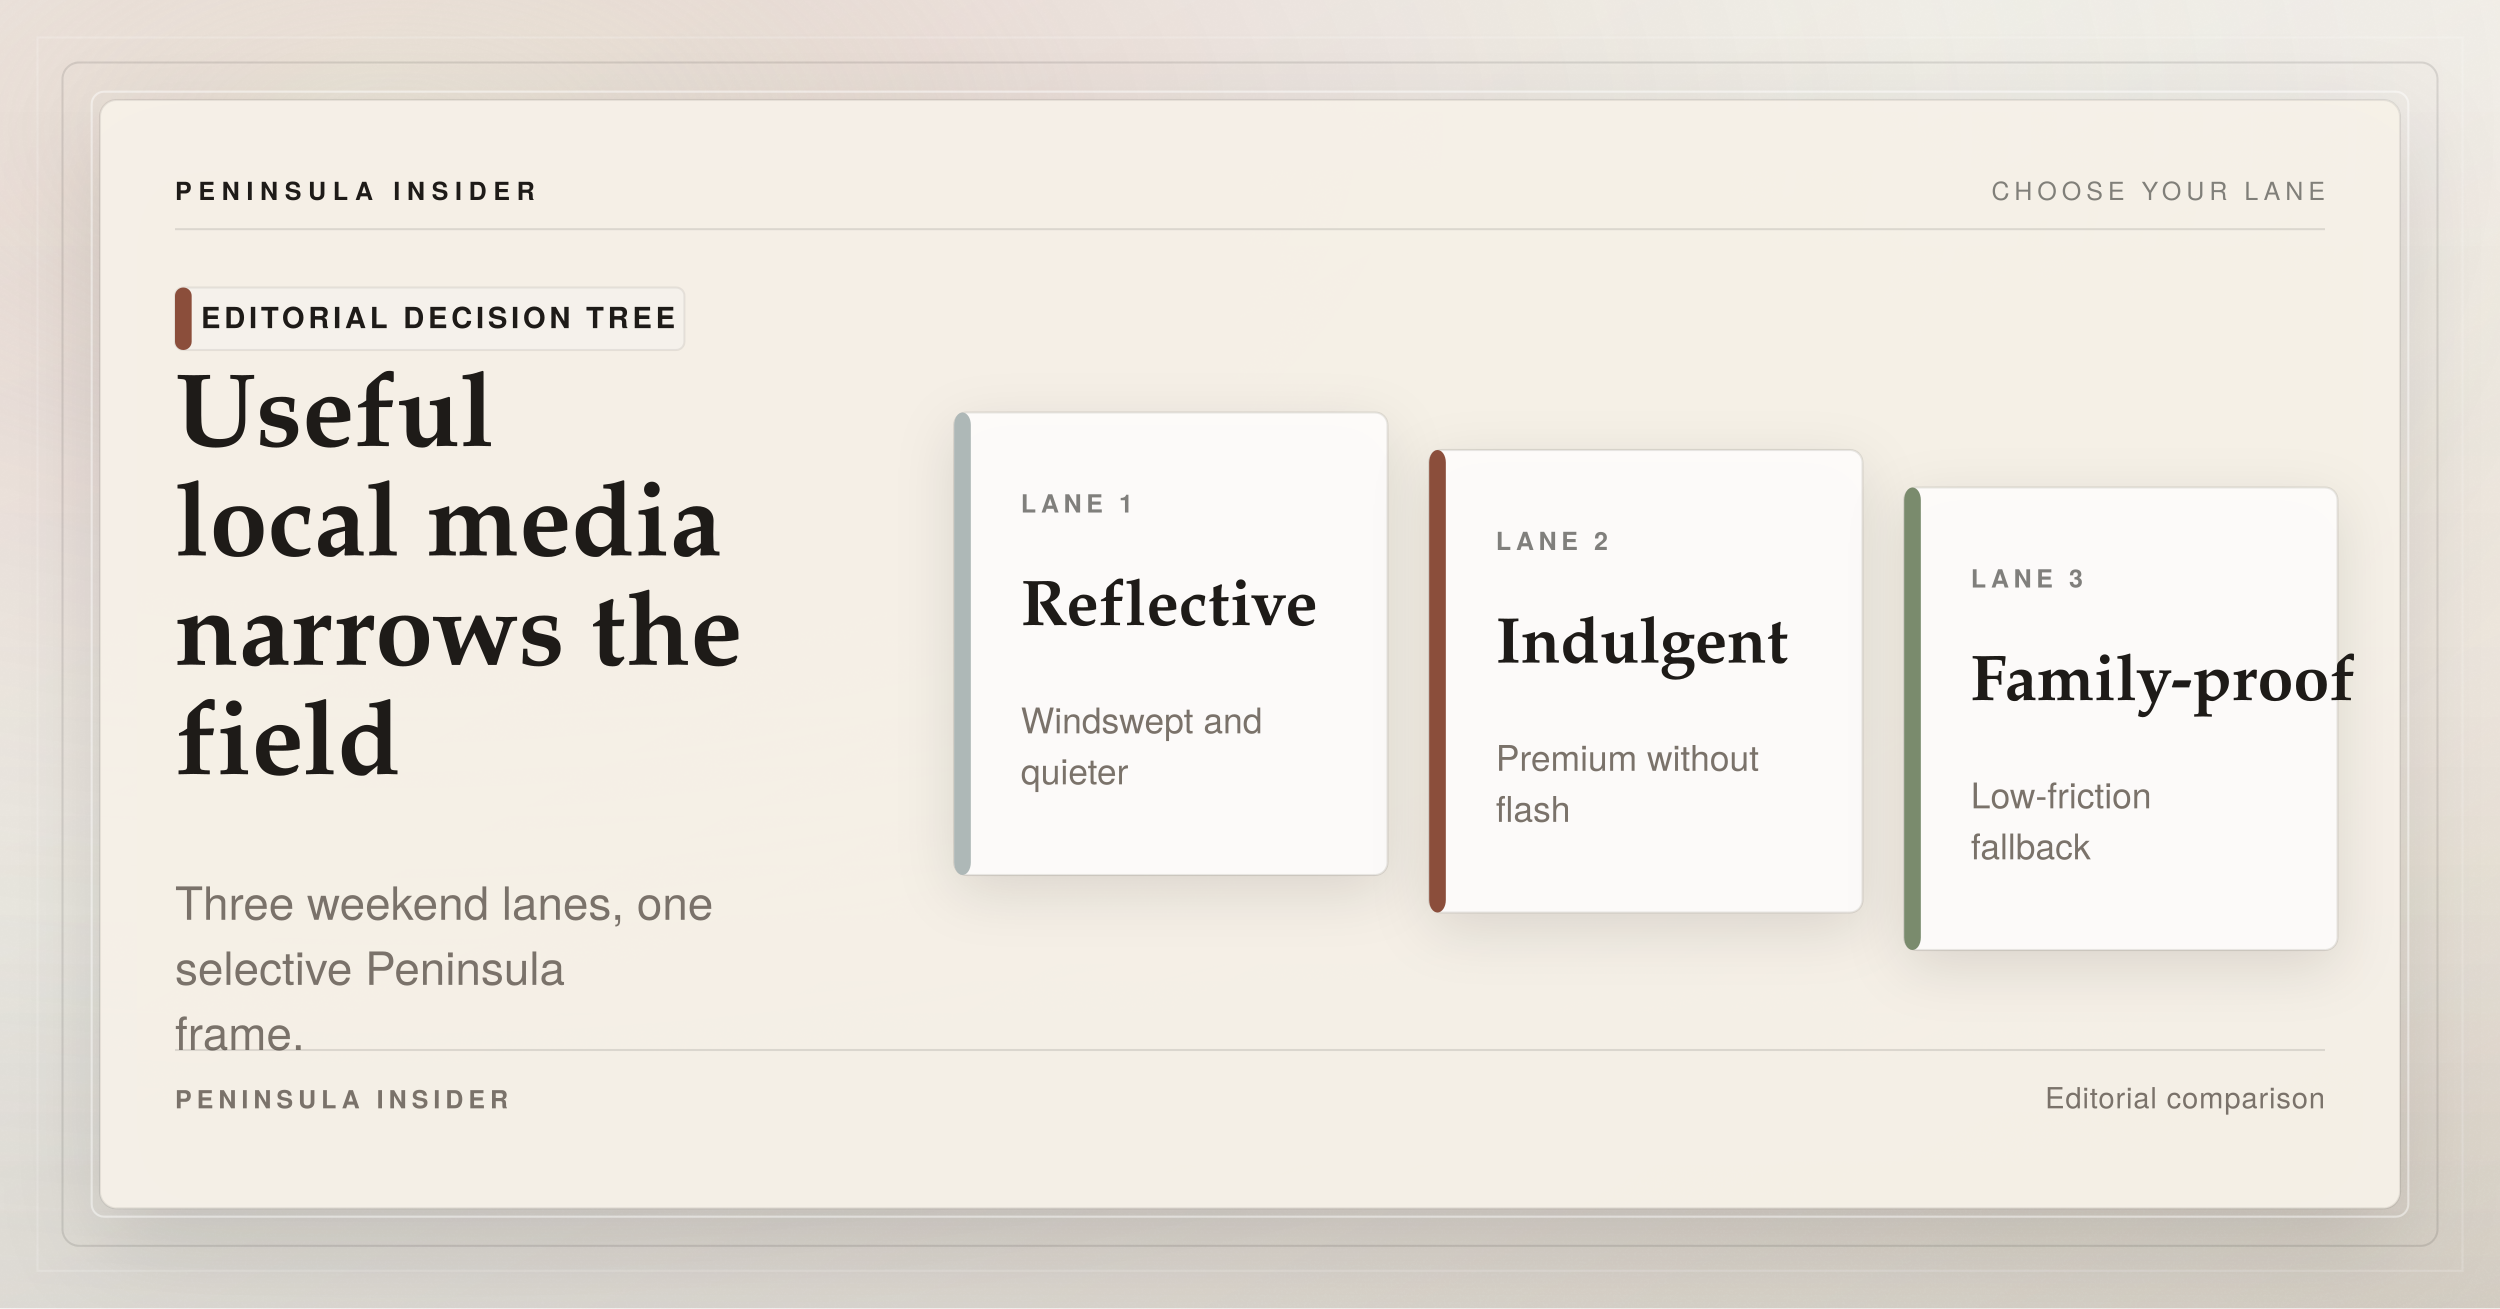
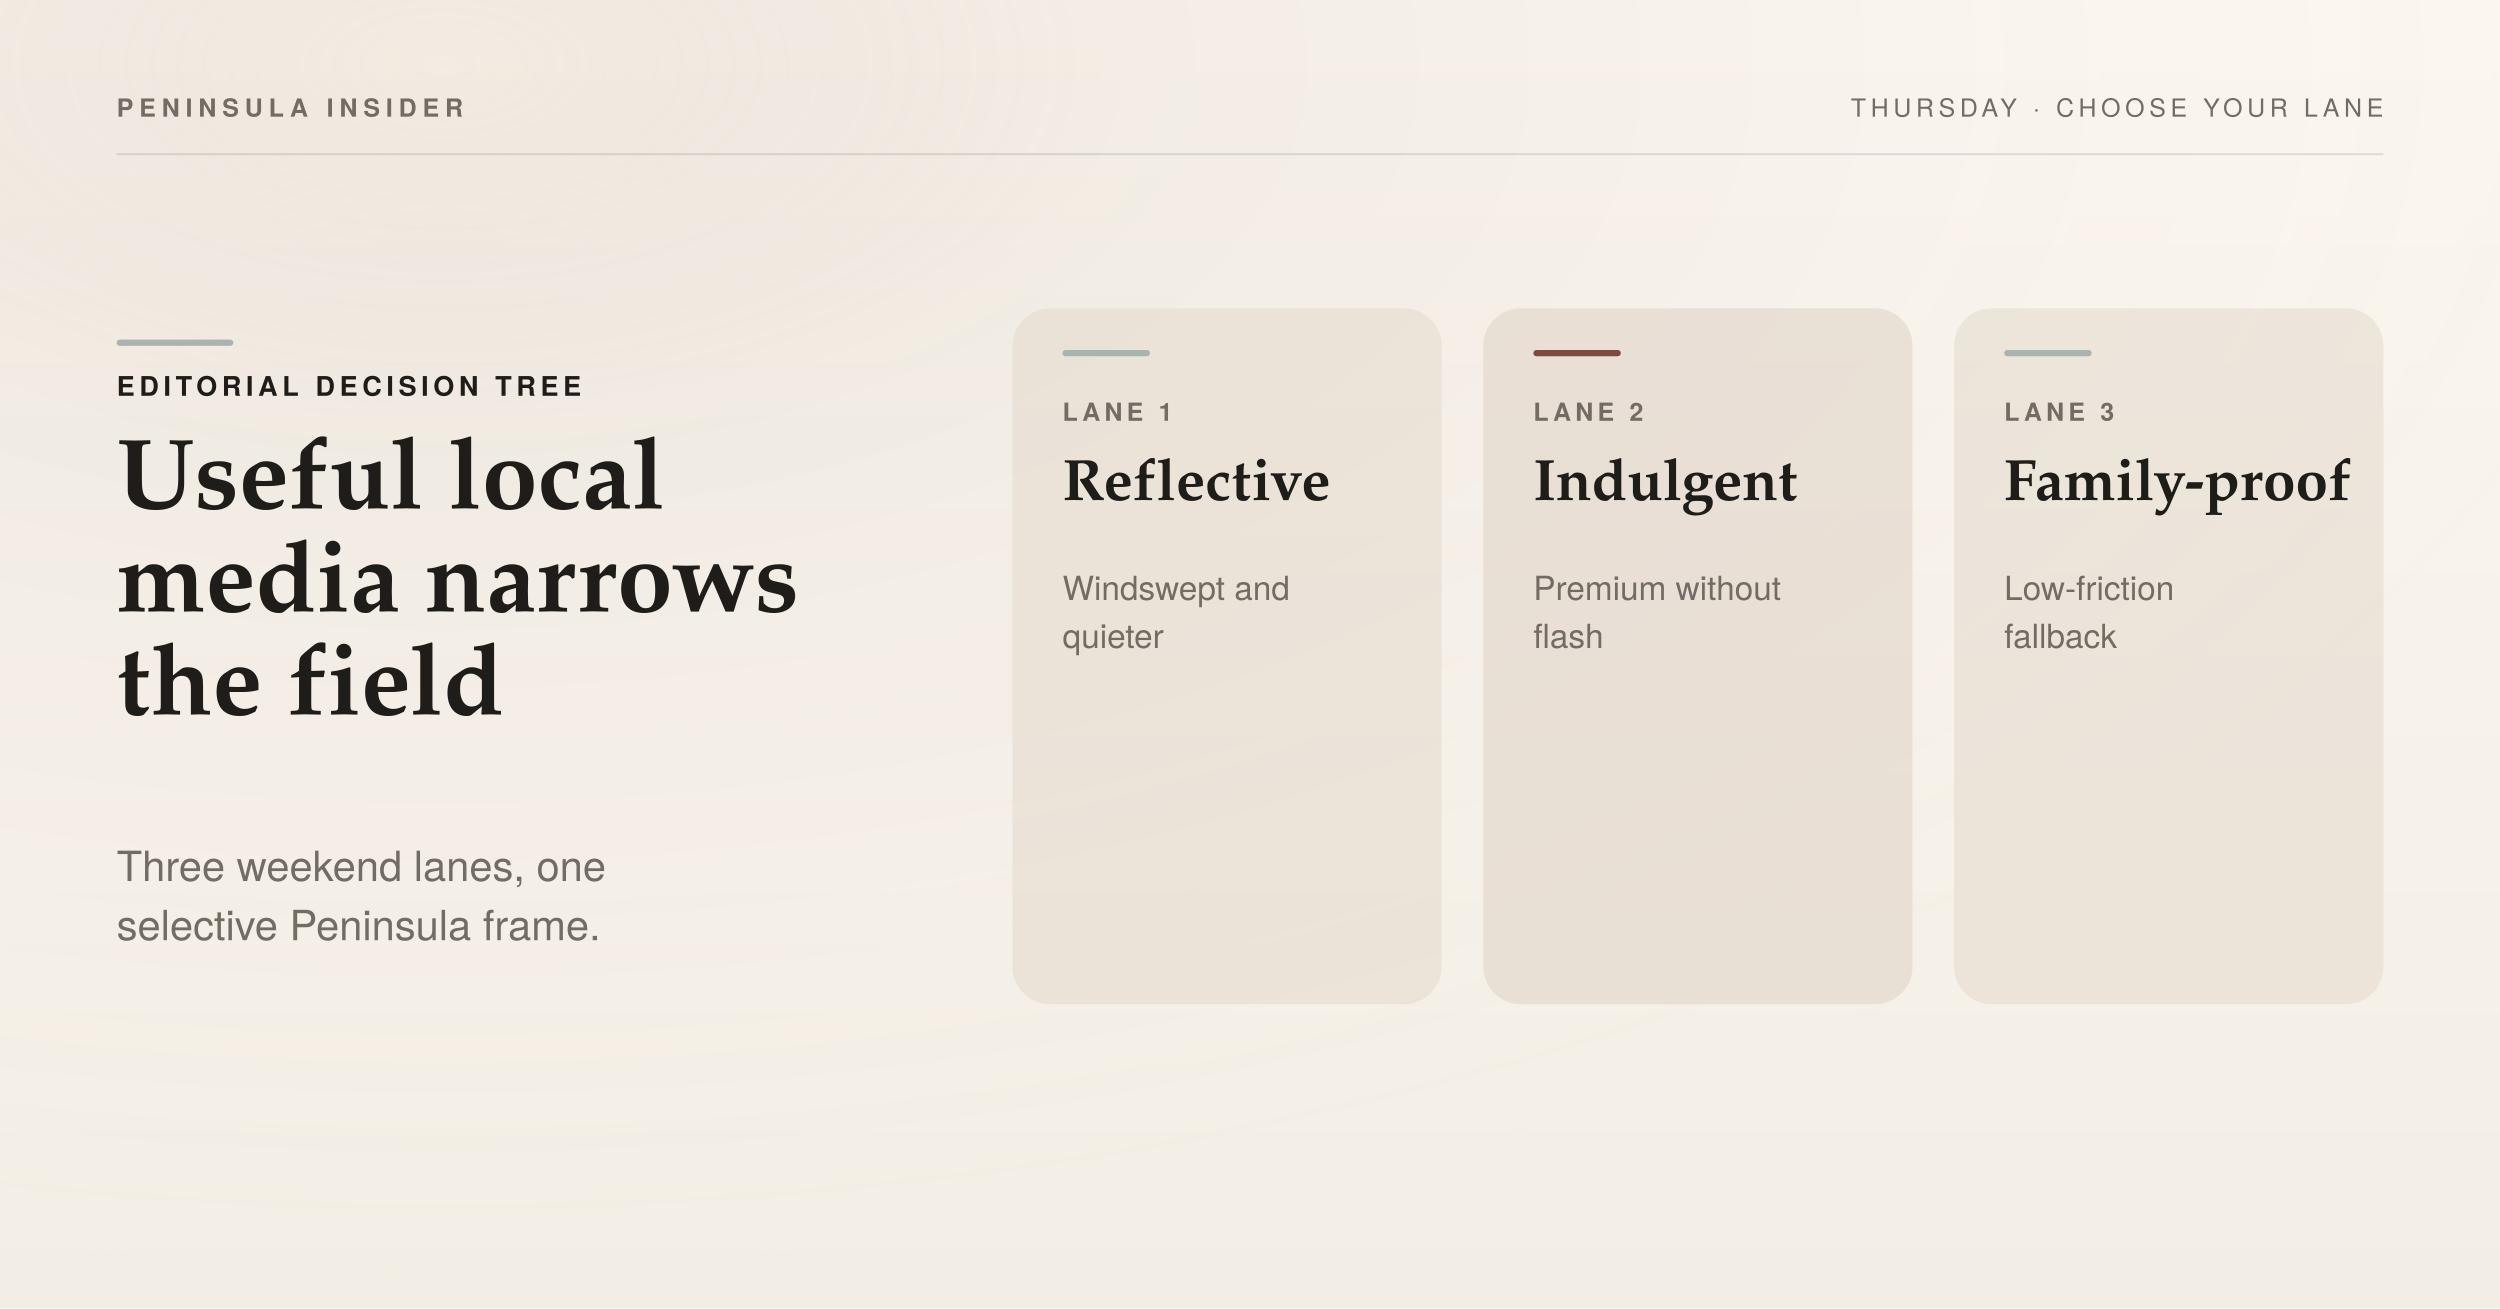
<svg xmlns="http://www.w3.org/2000/svg" width="1200" height="628" viewBox="0 0 1200 628">
  <defs>
-     <linearGradient id="pi-social-2026-04-20-thu-weekend-moods-li-191x1-summary-v01-paper-gradient" x1="0" x2="1" y1="0" y2="1">
-       <stop offset="0%" stop-color="#FDFCFA" />
-       <stop offset="48%" stop-color="#F5F1EB" />
-       <stop offset="100%" stop-color="#E8E0D5" />
+     <linearGradient id="pi-social-2026-04-20-thu-weekend-moods-li-191x1-summary-v01-paper" x1="0" x2="0" y1="0" y2="1">
+       <stop offset="0%" stop-color="#FBF7F0" />
+       <stop offset="100%" stop-color="#F3EEE5" />
    </linearGradient>
-     <linearGradient id="pi-social-2026-04-20-thu-weekend-moods-li-191x1-summary-v01-soft-vignette" x1="0" x2="0" y1="0" y2="1">
-       <stop offset="0%" stop-color="#FFFFFF" stop-opacity="0.03" />
-       <stop offset="52%" stop-color="#C9B99A" stop-opacity="0.05" />
-       <stop offset="100%" stop-color="#151714" stop-opacity="0.1" />
+     <radialGradient id="pi-social-2026-04-20-thu-weekend-moods-li-191x1-summary-v01-wash" cx="18%" cy="5%" r="94%">
+       <stop offset="0%" stop-color="#C6B29A" stop-opacity="0.16" />
+       <stop offset="28%" stop-color="#7D4A3E" stop-opacity="0.06" />
+       <stop offset="100%" stop-color="#FFFFFF" stop-opacity="0" />
+     </radialGradient>
+     <linearGradient id="pi-social-2026-04-20-thu-weekend-moods-li-191x1-summary-v01-overlay-bottom" x1="0" x2="0" y1="0" y2="1">
+       <stop offset="0%" stop-color="#000000" stop-opacity="0.02" />
+       <stop offset="100%" stop-color="#000000" stop-opacity="0.18" />
    </linearGradient>
-     <linearGradient id="pi-social-2026-04-20-thu-weekend-moods-li-191x1-summary-v01-image-bottom" x1="0" x2="0" y1="0" y2="1">
-       <stop offset="0%" stop-color="#0F120F" stop-opacity="0.02" />
-       <stop offset="44%" stop-color="#0F120F" stop-opacity="0.08" />
-       <stop offset="100%" stop-color="#0F120F" stop-opacity="0.76" />
+     <linearGradient id="pi-social-2026-04-20-thu-weekend-moods-li-191x1-summary-v01-overlay-side" x1="0" x2="1" y1="0" y2="0">
+       <stop offset="0%" stop-color="#000000" stop-opacity="0.16" />
+       <stop offset="42%" stop-color="#000000" stop-opacity="0.05" />
+       <stop offset="100%" stop-color="#000000" stop-opacity="0" />
    </linearGradient>
-     <linearGradient id="pi-social-2026-04-20-thu-weekend-moods-li-191x1-summary-v01-image-side" x1="0" x2="1" y1="0" y2="0">
-       <stop offset="0%" stop-color="#0F120F" stop-opacity="0.78" />
-       <stop offset="34%" stop-color="#0F120F" stop-opacity="0.28" />
-       <stop offset="100%" stop-color="#0F120F" stop-opacity="0.04" />
-     </linearGradient>
-     <radialGradient id="pi-social-2026-04-20-thu-weekend-moods-li-191x1-summary-v01-pinot-glow" cx="16%" cy="10%" r="92%">
-       <stop offset="0%" stop-color="#C9B99A" stop-opacity="0.34" />
-       <stop offset="30%" stop-color="#8B4E3B" stop-opacity="0.14" />
-       <stop offset="68%" stop-color="#7A8B6D" stop-opacity="0.06" />
-       <stop offset="100%" stop-color="#000000" stop-opacity="0" />
-     </radialGradient>
-     <filter id="pi-social-2026-04-20-thu-weekend-moods-li-191x1-summary-v01-paper-shadow" x="-20%" y="-20%" width="140%" height="140%">
-       <feDropShadow dx="0" dy="16" stdDeviation="24" flood-color="#121411" flood-opacity="0.14" />
-     </filter>
-     <filter id="pi-social-2026-04-20-thu-weekend-moods-li-191x1-summary-v01-card-shadow" x="-20%" y="-20%" width="140%" height="140%">
-       <feDropShadow dx="0" dy="8" stdDeviation="14" flood-color="#171916" flood-opacity="0.12" />
-     </filter>
-     <filter id="pi-social-2026-04-20-thu-weekend-moods-li-191x1-summary-v01-grain" x="0" y="0" width="100%" height="100%">
-       <feTurbulence type="fractalNoise" baseFrequency="0.82" numOctaves="2" stitchTiles="stitch" result="noise" />
-       <feColorMatrix type="saturate" values="0" />
-       <feComponentTransfer>
-         <feFuncA type="table" tableValues="0 0.018" />
-       </feComponentTransfer>
-     </filter>
-     <clipPath id="pi-social-2026-04-20-thu-weekend-moods-li-191x1-summary-v01-frame-clip">
-       <rect x="30" y="30" width="1140" height="568" rx="8" />
-     </clipPath>
  </defs>
-   <rect width="1200" height="628" fill="url(#pi-social-2026-04-20-thu-weekend-moods-li-191x1-summary-v01-paper-gradient)" />
-   <rect width="1200" height="628" fill="url(#pi-social-2026-04-20-thu-weekend-moods-li-191x1-summary-v01-pinot-glow)" />
-   <rect width="1200" height="628" fill="url(#pi-social-2026-04-20-thu-weekend-moods-li-191x1-summary-v01-soft-vignette)" />
-   <rect x="18" y="18" width="1164" height="592" fill="none" stroke="rgba(255,255,255,0.18)" />
-   <rect width="1200" height="628" filter="url(#pi-social-2026-04-20-thu-weekend-moods-li-191x1-summary-v01-grain)" opacity="0.92" />
-   <rect x="48" y="48" width="1104" height="532" rx="8" fill="rgba(246,241,232,0.94)" stroke="rgba(31,32,28,0.08)" filter="url(#pi-social-2026-04-20-thu-weekend-moods-li-191x1-summary-v01-paper-shadow)" />
+   <rect width="1200" height="628" fill="url(#pi-social-2026-04-20-thu-weekend-moods-li-191x1-summary-v01-paper)" />
+   <rect width="1200" height="628" fill="url(#pi-social-2026-04-20-thu-weekend-moods-li-191x1-summary-v01-wash)" />
  <g>
-     <line x1="84" y1="110" x2="1116" y2="110" stroke="rgba(31,32,28,0.12)" stroke-width="1" />
-     <text x="84" y="96" font-family="Outfit, 'Helvetica Neue', 'Avenir Next', Avenir, 'Gill Sans', sans-serif" font-size="12" font-weight="600" letter-spacing="3.2" fill="#1E1B18">PENINSULA INSIDER</text>
-     <text x="1116" y="96" text-anchor="end" font-family="Outfit, 'Helvetica Neue', 'Avenir Next', Avenir, 'Gill Sans', sans-serif" font-size="12" font-weight="500" letter-spacing="2.4" fill="rgba(31,32,28,0.54)">CHOOSE YOUR LANE</text>
+     <text x="56" y="56" font-family="Outfit, 'Helvetica Neue', 'Avenir Next', Avenir, 'Segoe UI', sans-serif" font-size="12" font-weight="600" letter-spacing="2.8" fill="#736C64">PENINSULA INSIDER</text>
+     <text x="1144" y="56" text-anchor="end" font-family="Outfit, 'Helvetica Neue', 'Avenir Next', Avenir, 'Segoe UI', sans-serif" font-size="12" font-weight="500" letter-spacing="2.2" fill="#736C64">THURSDAY · CHOOSE YOUR LANE</text>
+     <line x1="56" y1="74" x2="1144" y2="74" stroke="rgba(31,29,26,0.12)" stroke-width="1" />
  </g>
-   <g transform="translate(84 138)">
-     <rect width="244.52" height="30" rx="4" fill="rgba(245,241,235,0.94)" stroke="rgba(31,32,28,0.08)" />
-     <rect width="8" height="30" rx="4" fill="#8B4E3B" />
-     <text x="126.26" y="19.5" text-anchor="middle" font-family="Outfit, 'Helvetica Neue', 'Avenir Next', Avenir, 'Gill Sans', sans-serif" font-size="14" font-weight="600" letter-spacing="1.8" fill="#1E1B18">EDITORIAL DECISION TREE</text>
+   <g>
+     <rect x="56" y="163" width="56" height="3" rx="1.5" fill="#A9B3B0" />
+     <text x="56" y="190" font-family="Outfit, 'Helvetica Neue', 'Avenir Next', Avenir, 'Segoe UI', sans-serif" font-size="13" font-weight="600" letter-spacing="2.2" fill="#1F1D1A">EDITORIAL DECISION TREE</text>
  </g>
-   <text x="84" y="214" font-family="Cormorant Garamond, Baskerville, 'Baskerville Old Face', 'Iowan Old Style', 'Palatino Linotype', 'Book Antiqua', Georgia, serif" font-size="50" font-weight="700" letter-spacing="0" fill="#1E1B18" text-anchor="start">
-     <tspan x="84" dy="0">Useful</tspan>
-     <tspan x="84" dy="52.5">local media</tspan>
-     <tspan x="84" dy="52.5">narrows the</tspan>
-     <tspan x="84" dy="52.5">field</tspan>
+   <text x="56" y="244" font-family="Cormorant Garamond, Baskerville, 'Baskerville Old Face', 'Iowan Old Style', 'Palatino Linotype', 'Book Antiqua', Georgia, serif" font-size="48" font-weight="700" letter-spacing="0" fill="#1F1D1A">
+     <tspan x="56" dy="0">Useful local</tspan>
+     <tspan x="56" dy="49.44">media narrows</tspan>
+     <tspan x="56" dy="49.44">the field</tspan>
  </text>
-   <text x="84" y="441.5" font-family="Outfit, 'Helvetica Neue', 'Avenir Next', Avenir, 'Segoe UI', sans-serif" font-size="22" font-weight="500" letter-spacing="0" fill="#7A726A" text-anchor="start">
-     <tspan x="84" dy="0">Three weekend lanes, one</tspan>
-     <tspan x="84" dy="31.24">selective Peninsula</tspan>
-     <tspan x="84" dy="31.24">frame.</tspan>
+   <text x="56" y="422.88" font-family="Outfit, 'Helvetica Neue', 'Avenir Next', Avenir, 'Segoe UI', sans-serif" font-size="20" font-weight="400" letter-spacing="0" fill="#736C64">
+     <tspan x="56" dy="0">Three weekend lanes, one</tspan>
+     <tspan x="56" dy="28.4">selective Peninsula frame.</tspan>
  </text>
  <g>
-     <rect x="458" y="198" width="208" height="222" rx="6" fill="rgba(253,252,250,0.96)" stroke="rgba(31,32,28,0.1)" filter="url(#pi-social-2026-04-20-thu-weekend-moods-li-191x1-summary-v01-card-shadow)" />
-     <rect x="458" y="198" width="8" height="222" rx="6" fill="#AEB8B7" />
-     <text x="490" y="246" font-family="Outfit, 'Helvetica Neue', 'Avenir Next', Avenir, 'Gill Sans', sans-serif" font-size="12" font-weight="600" letter-spacing="2.2" fill="rgba(31,32,28,0.56)">LANE 1</text>
-     <text x="490" y="300" font-family="Cormorant Garamond, Baskerville, 'Baskerville Old Face', 'Iowan Old Style', 'Palatino Linotype', 'Book Antiqua', Georgia, serif" font-size="31" font-weight="700" letter-spacing="0" fill="#1E1B18" text-anchor="start">
-       <tspan x="490" dy="0">Reflective</tspan>
+     <rect x="486" y="148" width="206" height="334" rx="18" fill="rgba(228,218,206,0.56)" />
+     <rect x="510" y="168" width="42" height="3" rx="1.5" fill="#A9B3B0" />
+     <text x="510" y="202" font-family="Outfit, 'Helvetica Neue', 'Avenir Next', Avenir, 'Segoe UI', sans-serif" font-size="12" font-weight="600" letter-spacing="2" fill="#736C64">LANE 1</text>
+     <text x="510" y="240" font-family="Cormorant Garamond, Baskerville, 'Baskerville Old Face', 'Iowan Old Style', 'Palatino Linotype', 'Book Antiqua', Georgia, serif" font-size="28" font-weight="700" letter-spacing="0" fill="#1F1D1A">
+       <tspan x="510" dy="0">Reflective</tspan>
    </text>
-     <text x="490" y="352" font-family="Outfit, 'Helvetica Neue', 'Avenir Next', Avenir, 'Segoe UI', sans-serif" font-size="17" font-weight="400" letter-spacing="0" fill="#7A726A" text-anchor="start">
-       <tspan x="490" dy="0">Windswept and</tspan>
-       <tspan x="490" dy="24.48">quieter</tspan>
+     <text x="510" y="288" font-family="Outfit, 'Helvetica Neue', 'Avenir Next', Avenir, 'Segoe UI', sans-serif" font-size="16" font-weight="400" letter-spacing="0" fill="#736C64">
+       <tspan x="510" dy="0">Windswept and</tspan>
+       <tspan x="510" dy="23.04">quieter</tspan>
    </text>
  </g>
  <g>
-     <rect x="686" y="216" width="208" height="222" rx="6" fill="rgba(253,252,250,0.96)" stroke="rgba(31,32,28,0.1)" filter="url(#pi-social-2026-04-20-thu-weekend-moods-li-191x1-summary-v01-card-shadow)" />
-     <rect x="686" y="216" width="8" height="222" rx="6" fill="#8B4E3B" />
-     <text x="718" y="264" font-family="Outfit, 'Helvetica Neue', 'Avenir Next', Avenir, 'Gill Sans', sans-serif" font-size="12" font-weight="600" letter-spacing="2.2" fill="rgba(31,32,28,0.56)">LANE 2</text>
-     <text x="718" y="318" font-family="Cormorant Garamond, Baskerville, 'Baskerville Old Face', 'Iowan Old Style', 'Palatino Linotype', 'Book Antiqua', Georgia, serif" font-size="31" font-weight="700" letter-spacing="0" fill="#1E1B18" text-anchor="start">
-       <tspan x="718" dy="0">Indulgent</tspan>
+     <rect x="712" y="148" width="206" height="334" rx="18" fill="rgba(228,218,206,0.74)" />
+     <rect x="736" y="168" width="42" height="3" rx="1.5" fill="#7D4A3E" />
+     <text x="736" y="202" font-family="Outfit, 'Helvetica Neue', 'Avenir Next', Avenir, 'Segoe UI', sans-serif" font-size="12" font-weight="600" letter-spacing="2" fill="#736C64">LANE 2</text>
+     <text x="736" y="240" font-family="Cormorant Garamond, Baskerville, 'Baskerville Old Face', 'Iowan Old Style', 'Palatino Linotype', 'Book Antiqua', Georgia, serif" font-size="28" font-weight="700" letter-spacing="0" fill="#1F1D1A">
+       <tspan x="736" dy="0">Indulgent</tspan>
    </text>
-     <text x="718" y="370" font-family="Outfit, 'Helvetica Neue', 'Avenir Next', Avenir, 'Segoe UI', sans-serif" font-size="17" font-weight="400" letter-spacing="0" fill="#7A726A" text-anchor="start">
-       <tspan x="718" dy="0">Premium without</tspan>
-       <tspan x="718" dy="24.48">flash</tspan>
+     <text x="736" y="288" font-family="Outfit, 'Helvetica Neue', 'Avenir Next', Avenir, 'Segoe UI', sans-serif" font-size="16" font-weight="400" letter-spacing="0" fill="#736C64">
+       <tspan x="736" dy="0">Premium without</tspan>
+       <tspan x="736" dy="23.04">flash</tspan>
    </text>
  </g>
  <g>
-     <rect x="914" y="234" width="208" height="222" rx="6" fill="rgba(253,252,250,0.96)" stroke="rgba(31,32,28,0.1)" filter="url(#pi-social-2026-04-20-thu-weekend-moods-li-191x1-summary-v01-card-shadow)" />
-     <rect x="914" y="234" width="8" height="222" rx="6" fill="#7A8B6D" />
-     <text x="946" y="282" font-family="Outfit, 'Helvetica Neue', 'Avenir Next', Avenir, 'Gill Sans', sans-serif" font-size="12" font-weight="600" letter-spacing="2.2" fill="rgba(31,32,28,0.56)">LANE 3</text>
-     <text x="946" y="336" font-family="Cormorant Garamond, Baskerville, 'Baskerville Old Face', 'Iowan Old Style', 'Palatino Linotype', 'Book Antiqua', Georgia, serif" font-size="31" font-weight="700" letter-spacing="0" fill="#1E1B18" text-anchor="start">
-       <tspan x="946" dy="0">Family-proof</tspan>
+     <rect x="938" y="148" width="206" height="334" rx="18" fill="rgba(228,218,206,0.56)" />
+     <rect x="962" y="168" width="42" height="3" rx="1.5" fill="#A9B3B0" />
+     <text x="962" y="202" font-family="Outfit, 'Helvetica Neue', 'Avenir Next', Avenir, 'Segoe UI', sans-serif" font-size="12" font-weight="600" letter-spacing="2" fill="#736C64">LANE 3</text>
+     <text x="962" y="240" font-family="Cormorant Garamond, Baskerville, 'Baskerville Old Face', 'Iowan Old Style', 'Palatino Linotype', 'Book Antiqua', Georgia, serif" font-size="28" font-weight="700" letter-spacing="0" fill="#1F1D1A">
+       <tspan x="962" dy="0">Family-proof</tspan>
    </text>
-     <text x="946" y="388" font-family="Outfit, 'Helvetica Neue', 'Avenir Next', Avenir, 'Segoe UI', sans-serif" font-size="17" font-weight="400" letter-spacing="0" fill="#7A726A" text-anchor="start">
-       <tspan x="946" dy="0">Low-friction</tspan>
-       <tspan x="946" dy="24.48">fallback</tspan>
+     <text x="962" y="288" font-family="Outfit, 'Helvetica Neue', 'Avenir Next', Avenir, 'Segoe UI', sans-serif" font-size="16" font-weight="400" letter-spacing="0" fill="#736C64">
+       <tspan x="962" dy="0">Low-friction</tspan>
+       <tspan x="962" dy="23.04">fallback</tspan>
    </text>
  </g>
-   <g>
-     <line x1="84" y1="504" x2="1116" y2="504" stroke="rgba(31,32,28,0.12)" stroke-width="1" />
-     <text x="84" y="532" font-family="Outfit, 'Helvetica Neue', 'Avenir Next', Avenir, 'Gill Sans', sans-serif" font-size="12" font-weight="600" letter-spacing="2.4" fill="#7A726A">PENINSULA INSIDER</text>
-     <text x="1116" y="532" text-anchor="end" font-family="Outfit, 'Helvetica Neue', 'Avenir Next', Avenir, 'Segoe UI', sans-serif" font-size="14" font-weight="400" letter-spacing="0.4" fill="#7A726A">Editorial comparison</text>
-   </g>
-   <g>
-     <rect x="30" y="30" width="1140" height="568" rx="8" fill="none" stroke="rgba(31,32,28,0.12)" />
-     <rect x="44" y="44" width="1112" height="540" rx="6" fill="none" stroke="rgba(255,255,255,0.46)" />
-   </g>
</svg>
